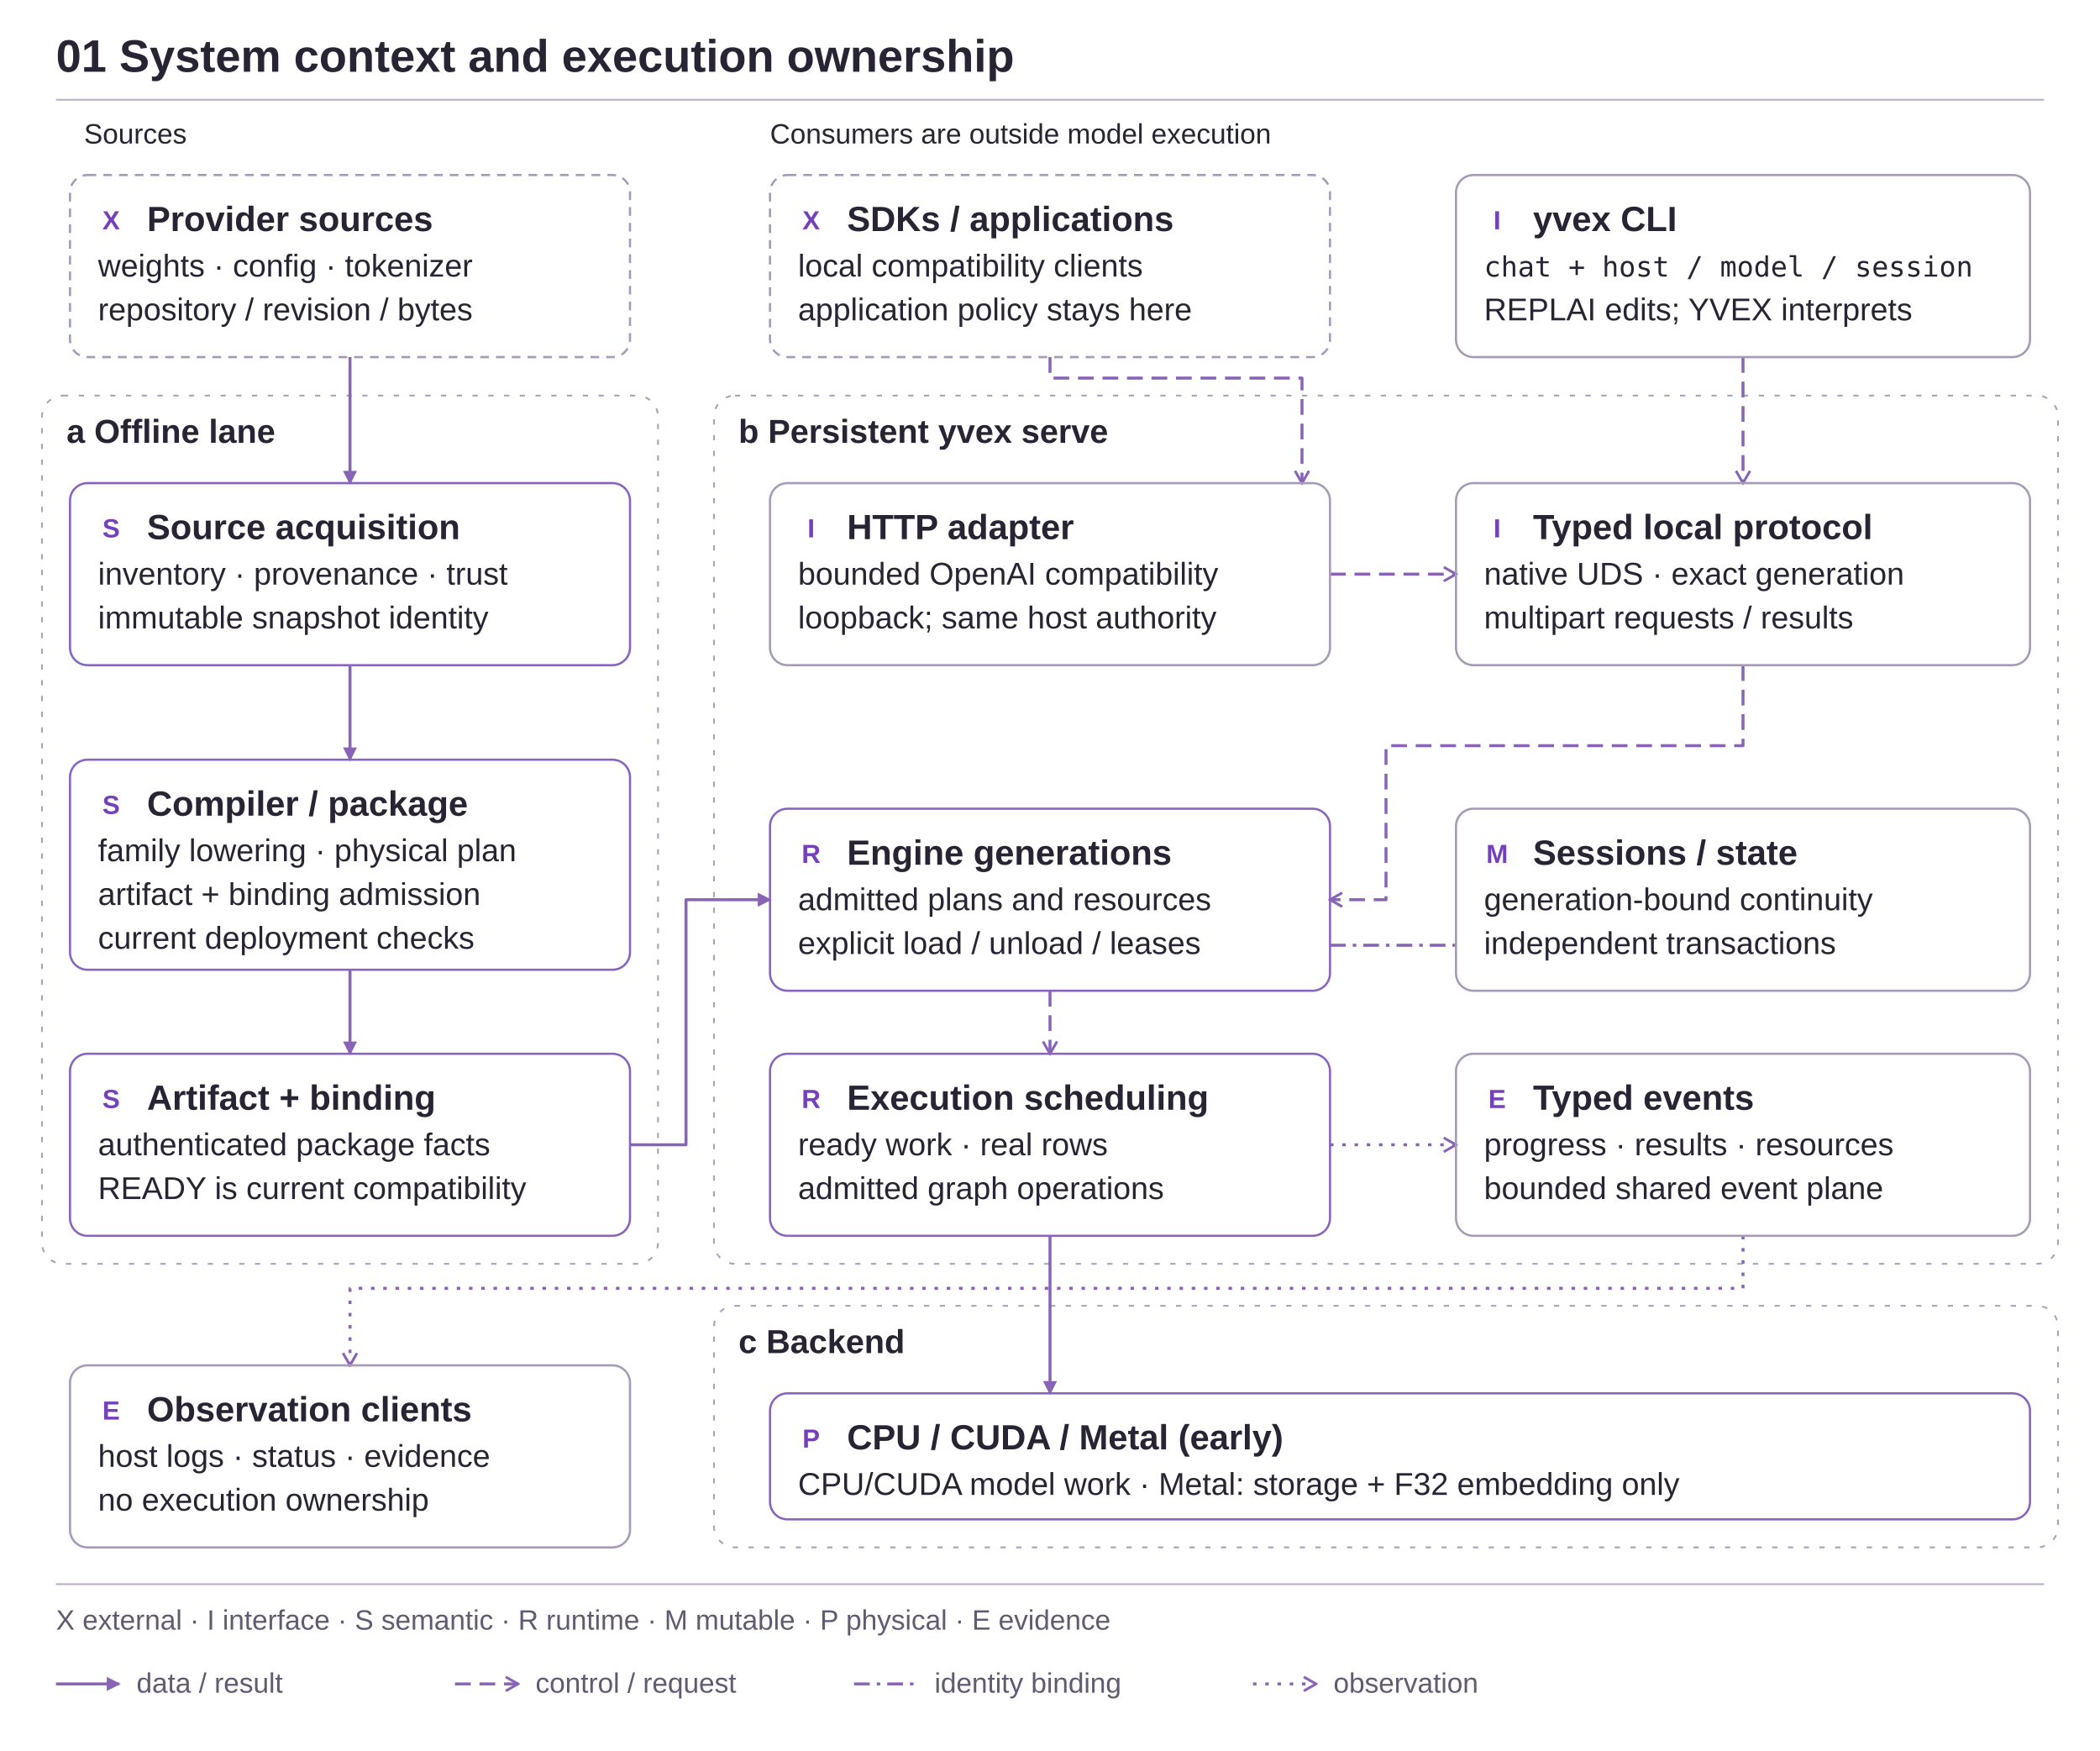
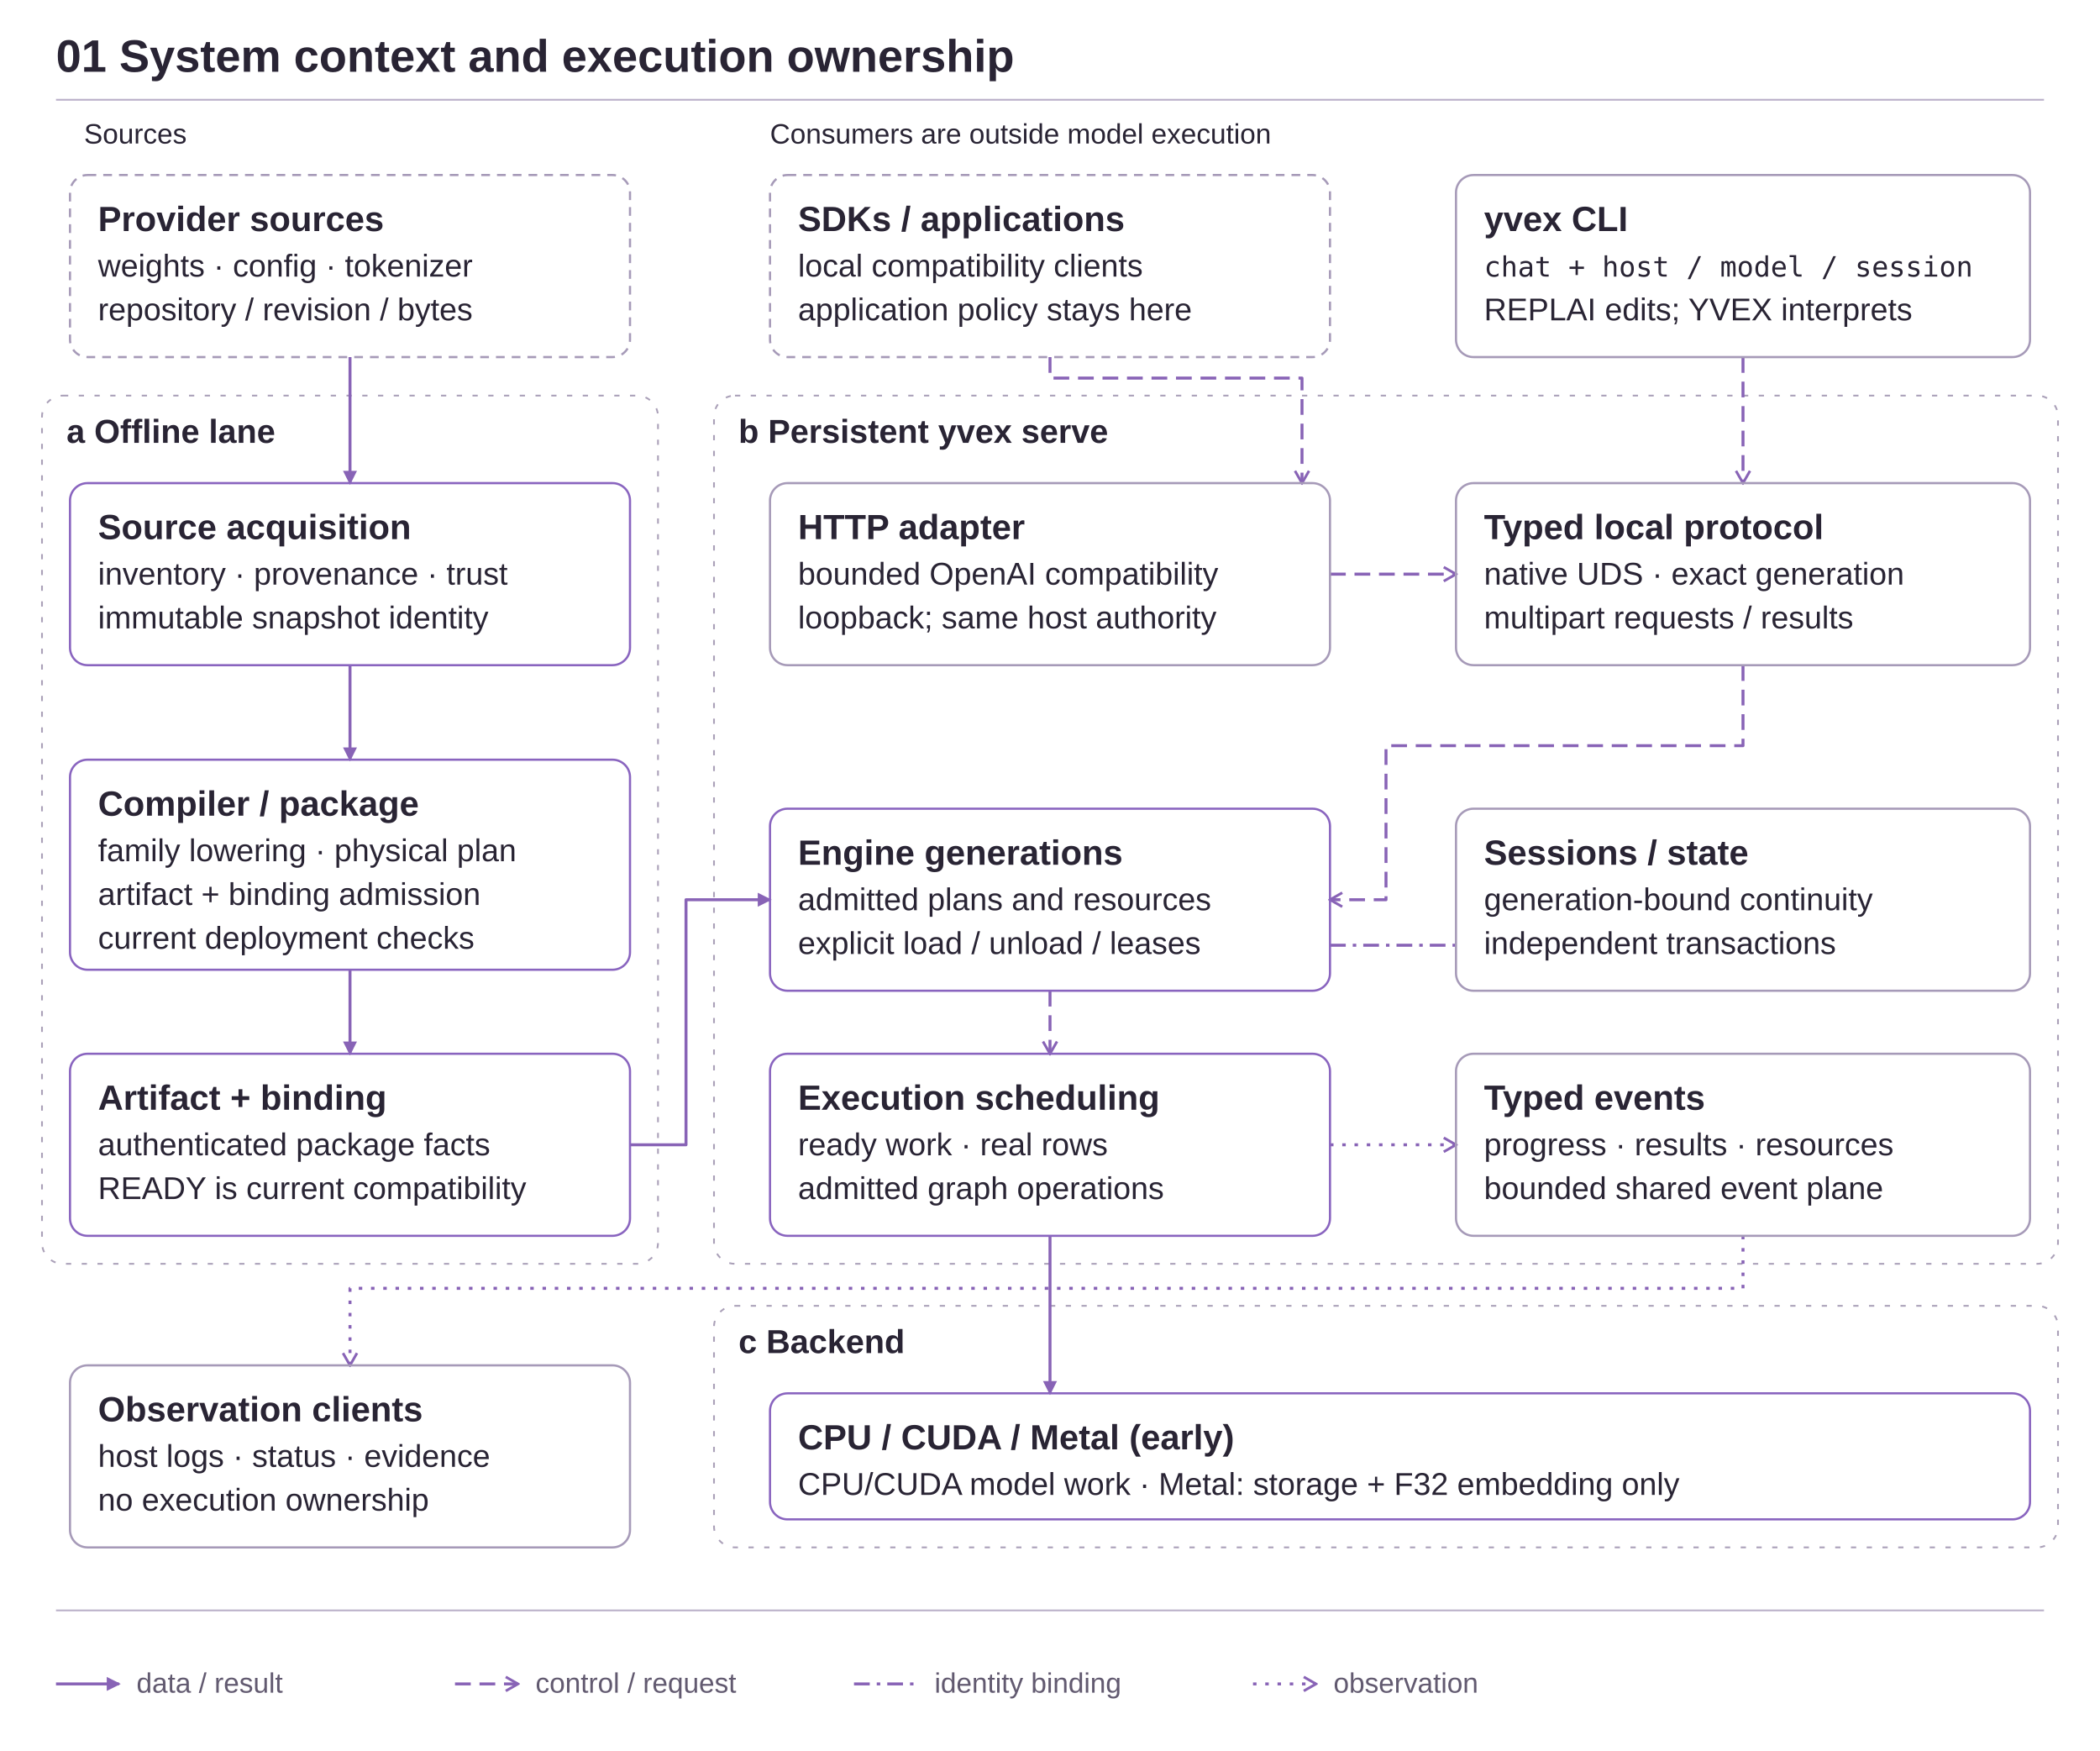
<svg xmlns="http://www.w3.org/2000/svg" width="1200" height="1000" viewBox="0 0 1200 1000" role="img" aria-labelledby="title desc">
  <defs>
    <style>text{fill:#292434}
.title{font-size:26px;font-weight:700}.panel-title{font-size:19px;font-weight:700}
.node-title{font-size:20px;font-weight:700}.body{font-size:18px}
.note,.legend{font-size:16px;fill:#625a70}.code{font-size:16px}
- .tag{font-size:15px;font-weight:700;text-anchor:middle}
.label{font-size:16px}
.panel{fill:none;stroke:#aaa0b8;stroke-width:1;stroke-dasharray:3 6}
.node{fill:none;stroke:#a69ab8;stroke-width:1.25}
.semantic,.physical,.runtime{stroke:#8964bf}
.external{stroke-dasharray:5 4}
- .tag,.kind,.eyebrow{fill:#7541ba}
.rule{fill:none;stroke:#b9afc8;stroke-width:1}
.edge{fill:none;stroke:#8863b6;stroke-width:1.7;stroke-linejoin:round}
#solid path{fill:#8863b6}#open path{stroke:#8863b6}
- @media(prefers-color-scheme:dark){text{fill:#ede8f5}.note,.legend,.body,.code,.label{fill:#c0b8cd}.panel{stroke:#675a78}.node{stroke:#8f79aa}.tag,.kind,.eyebrow{fill:#ba97f2}.rule{stroke:#675a78}.edge{stroke:#ad8bd5}#solid path{fill:#ad8bd5}#open path{stroke:#ad8bd5}}</style>
+ @media(prefers-color-scheme:dark){text{fill:#ede8f5}.note,.legend,.body,.code,.label{fill:#c0b8cd}.panel{stroke:#675a78}.node{stroke:#8f79aa}.rule{stroke:#675a78}.edge{stroke:#ad8bd5}#solid path{fill:#ad8bd5}#open path{stroke:#ad8bd5}}</style>
    <marker id="solid" markerWidth="8" markerHeight="8" refX="7" refY="4" orient="auto" markerUnits="userSpaceOnUse">
      <path d="M0 0L8 4L0 8Z" fill="#292929" />
    </marker>
    <marker id="open" markerWidth="9" markerHeight="10" refX="8" refY="5" orient="auto" markerUnits="userSpaceOnUse">
      <path d="M1 1L8 5L1 9" fill="none" stroke="#292929" stroke-width="1.5" />
    </marker>
  </defs>
  <text x="32" y="41" class="title" font-family="Liberation Sans, Arial, sans-serif">01  System context and execution ownership</text>
  <path class="rule" d="M32 57H1168" />
  <rect class="panel" x="24" y="226" width="352" height="496" rx="12" />
  <text x="38" y="253" class="panel-title" font-family="Liberation Sans, Arial, sans-serif">a  Offline lane</text>
  <rect class="panel" x="408" y="226" width="768" height="496" rx="12" />
  <text x="422" y="253" class="panel-title" font-family="Liberation Sans, Arial, sans-serif">b  Persistent yvex serve</text>
  <rect class="panel" x="408" y="746" width="768" height="138" rx="12" />
  <text x="422" y="773" class="panel-title" font-family="Liberation Sans, Arial, sans-serif">c  Backend</text>
  <polyline class="edge" points="200,204 200,276" stroke-dasharray="none" marker-end="url(#solid)" />
  <polyline class="edge" points="200,380 200,434" stroke-dasharray="none" marker-end="url(#solid)" />
  <polyline class="edge" points="200,554 200,602" stroke-dasharray="none" marker-end="url(#solid)" />
  <polyline class="edge" points="600,204 600,216 744,216 744,276" stroke-dasharray="9 5" marker-end="url(#open)" />
  <polyline class="edge" points="996,204 996,276" stroke-dasharray="9 5" marker-end="url(#open)" />
  <polyline class="edge" points="760,328 832,328" stroke-dasharray="9 5" marker-end="url(#open)" />
  <polyline class="edge" points="996,380 996,426 792,426 792,514 760,514" stroke-dasharray="9 5" marker-end="url(#open)" />
  <polyline class="edge" points="360,654 392,654 392,514 440,514" stroke-dasharray="none" marker-end="url(#solid)" />
  <polyline class="edge" points="760,540 832,540" stroke-dasharray="9 4 2 4" marker-end="none" />
  <polyline class="edge" points="600,566 600,602" stroke-dasharray="9 5" marker-end="url(#open)" />
  <polyline class="edge" points="600,706 600,796" stroke-dasharray="none" marker-end="url(#solid)" />
  <polyline class="edge" points="760,654 832,654" stroke-dasharray="2 5" marker-end="url(#open)" />
  <polyline class="edge" points="996,706 996,736 200,736 200,780" stroke-dasharray="2 5" marker-end="url(#open)" />
  <g id="providers">
    <rect class="node external" x="40" y="100" width="320" height="104" rx="10" />
-     <text x="63.5" y="131" class="tag" font-family="Liberation Sans, Arial, sans-serif">X</text>
-     <text x="84" y="132" class="node-title" font-family="Liberation Sans, Arial, sans-serif">Provider sources</text>
+     <text x="56" y="132" class="node-title" font-family="Liberation Sans, Arial, sans-serif">Provider sources</text>
    <text x="56" y="158" class="body" font-family="Liberation Sans, Arial, sans-serif">weights · config · tokenizer</text>
    <text x="56" y="183" class="body" font-family="Liberation Sans, Arial, sans-serif">repository / revision / bytes</text>
  </g>
  <g id="applications">
    <rect class="node external" x="440" y="100" width="320" height="104" rx="10" />
-     <text x="463.5" y="131" class="tag" font-family="Liberation Sans, Arial, sans-serif">X</text>
-     <text x="484" y="132" class="node-title" font-family="Liberation Sans, Arial, sans-serif">SDKs / applications</text>
+     <text x="456" y="132" class="node-title" font-family="Liberation Sans, Arial, sans-serif">SDKs / applications</text>
    <text x="456" y="158" class="body" font-family="Liberation Sans, Arial, sans-serif">local compatibility clients</text>
    <text x="456" y="183" class="body" font-family="Liberation Sans, Arial, sans-serif">application policy stays here</text>
  </g>
  <g id="cli">
    <rect class="node interface" x="832" y="100" width="328" height="104" rx="10" />
-     <text x="855.5" y="131" class="tag" font-family="Liberation Sans, Arial, sans-serif">I</text>
-     <text x="876" y="132" class="node-title" font-family="Liberation Sans, Arial, sans-serif">yvex CLI</text>
+     <text x="848" y="132" class="node-title" font-family="Liberation Sans, Arial, sans-serif">yvex CLI</text>
    <text x="848" y="158" class="code" font-family="DejaVu Sans Mono, monospace">chat + host / model / session</text>
    <text x="848" y="183" class="body" font-family="Liberation Sans, Arial, sans-serif">REPLAI edits; YVEX interprets</text>
  </g>
  <g id="source">
    <rect class="node semantic" x="40" y="276" width="320" height="104" rx="10" />
-     <text x="63.5" y="307" class="tag" font-family="Liberation Sans, Arial, sans-serif">S</text>
-     <text x="84" y="308" class="node-title" font-family="Liberation Sans, Arial, sans-serif">Source acquisition</text>
+     <text x="56" y="308" class="node-title" font-family="Liberation Sans, Arial, sans-serif">Source acquisition</text>
    <text x="56" y="334" class="body" font-family="Liberation Sans, Arial, sans-serif">inventory · provenance · trust</text>
    <text x="56" y="359" class="body" font-family="Liberation Sans, Arial, sans-serif">immutable snapshot identity</text>
  </g>
  <g id="http">
    <rect class="node interface" x="440" y="276" width="320" height="104" rx="10" />
-     <text x="463.5" y="307" class="tag" font-family="Liberation Sans, Arial, sans-serif">I</text>
-     <text x="484" y="308" class="node-title" font-family="Liberation Sans, Arial, sans-serif">HTTP adapter</text>
+     <text x="456" y="308" class="node-title" font-family="Liberation Sans, Arial, sans-serif">HTTP adapter</text>
    <text x="456" y="334" class="body" font-family="Liberation Sans, Arial, sans-serif">bounded OpenAI compatibility</text>
    <text x="456" y="359" class="body" font-family="Liberation Sans, Arial, sans-serif">loopback; same host authority</text>
  </g>
  <g id="protocol">
    <rect class="node interface" x="832" y="276" width="328" height="104" rx="10" />
-     <text x="855.5" y="307" class="tag" font-family="Liberation Sans, Arial, sans-serif">I</text>
-     <text x="876" y="308" class="node-title" font-family="Liberation Sans, Arial, sans-serif">Typed local protocol</text>
+     <text x="848" y="308" class="node-title" font-family="Liberation Sans, Arial, sans-serif">Typed local protocol</text>
    <text x="848" y="334" class="body" font-family="Liberation Sans, Arial, sans-serif">native UDS · exact generation</text>
    <text x="848" y="359" class="body" font-family="Liberation Sans, Arial, sans-serif">multipart requests / results</text>
  </g>
  <g id="compiler">
    <rect class="node semantic" x="40" y="434" width="320" height="120" rx="10" />
-     <text x="63.5" y="465" class="tag" font-family="Liberation Sans, Arial, sans-serif">S</text>
-     <text x="84" y="466" class="node-title" font-family="Liberation Sans, Arial, sans-serif">Compiler / package</text>
+     <text x="56" y="466" class="node-title" font-family="Liberation Sans, Arial, sans-serif">Compiler / package</text>
    <text x="56" y="492" class="body" font-family="Liberation Sans, Arial, sans-serif">family lowering · physical plan</text>
    <text x="56" y="517" class="body" font-family="Liberation Sans, Arial, sans-serif">artifact + binding admission</text>
    <text x="56" y="542" class="body" font-family="Liberation Sans, Arial, sans-serif">current deployment checks</text>
  </g>
  <g id="engines">
    <rect class="node runtime" x="440" y="462" width="320" height="104" rx="10" />
-     <text x="463.5" y="493" class="tag" font-family="Liberation Sans, Arial, sans-serif">R</text>
-     <text x="484" y="494" class="node-title" font-family="Liberation Sans, Arial, sans-serif">Engine generations</text>
+     <text x="456" y="494" class="node-title" font-family="Liberation Sans, Arial, sans-serif">Engine generations</text>
    <text x="456" y="520" class="body" font-family="Liberation Sans, Arial, sans-serif">admitted plans and resources</text>
    <text x="456" y="545" class="body" font-family="Liberation Sans, Arial, sans-serif">explicit load / unload / leases</text>
  </g>
  <g id="sessions">
    <rect class="node mutable" x="832" y="462" width="328" height="104" rx="10" />
-     <text x="855.5" y="493" class="tag" font-family="Liberation Sans, Arial, sans-serif">M</text>
-     <text x="876" y="494" class="node-title" font-family="Liberation Sans, Arial, sans-serif">Sessions / state</text>
+     <text x="848" y="494" class="node-title" font-family="Liberation Sans, Arial, sans-serif">Sessions / state</text>
    <text x="848" y="520" class="body" font-family="Liberation Sans, Arial, sans-serif">generation-bound continuity</text>
    <text x="848" y="545" class="body" font-family="Liberation Sans, Arial, sans-serif">independent transactions</text>
  </g>
  <g id="package">
    <rect class="node semantic" x="40" y="602" width="320" height="104" rx="10" />
-     <text x="63.5" y="633" class="tag" font-family="Liberation Sans, Arial, sans-serif">S</text>
-     <text x="84" y="634" class="node-title" font-family="Liberation Sans, Arial, sans-serif">Artifact + binding</text>
+     <text x="56" y="634" class="node-title" font-family="Liberation Sans, Arial, sans-serif">Artifact + binding</text>
    <text x="56" y="660" class="body" font-family="Liberation Sans, Arial, sans-serif">authenticated package facts</text>
    <text x="56" y="685" class="body" font-family="Liberation Sans, Arial, sans-serif">READY is current compatibility</text>
  </g>
  <g id="work">
    <rect class="node runtime" x="440" y="602" width="320" height="104" rx="10" />
-     <text x="463.5" y="633" class="tag" font-family="Liberation Sans, Arial, sans-serif">R</text>
-     <text x="484" y="634" class="node-title" font-family="Liberation Sans, Arial, sans-serif">Execution scheduling</text>
+     <text x="456" y="634" class="node-title" font-family="Liberation Sans, Arial, sans-serif">Execution scheduling</text>
    <text x="456" y="660" class="body" font-family="Liberation Sans, Arial, sans-serif">ready work · real rows</text>
    <text x="456" y="685" class="body" font-family="Liberation Sans, Arial, sans-serif">admitted graph operations</text>
  </g>
  <g id="events">
    <rect class="node evidence" x="832" y="602" width="328" height="104" rx="10" />
-     <text x="855.5" y="633" class="tag" font-family="Liberation Sans, Arial, sans-serif">E</text>
-     <text x="876" y="634" class="node-title" font-family="Liberation Sans, Arial, sans-serif">Typed events</text>
+     <text x="848" y="634" class="node-title" font-family="Liberation Sans, Arial, sans-serif">Typed events</text>
    <text x="848" y="660" class="body" font-family="Liberation Sans, Arial, sans-serif">progress · results · resources</text>
    <text x="848" y="685" class="body" font-family="Liberation Sans, Arial, sans-serif">bounded shared event plane</text>
  </g>
  <g id="reports">
    <rect class="node evidence" x="40" y="780" width="320" height="104" rx="10" />
-     <text x="63.5" y="811" class="tag" font-family="Liberation Sans, Arial, sans-serif">E</text>
-     <text x="84" y="812" class="node-title" font-family="Liberation Sans, Arial, sans-serif">Observation clients</text>
+     <text x="56" y="812" class="node-title" font-family="Liberation Sans, Arial, sans-serif">Observation clients</text>
    <text x="56" y="838" class="body" font-family="Liberation Sans, Arial, sans-serif">host logs · status · evidence</text>
    <text x="56" y="863" class="body" font-family="Liberation Sans, Arial, sans-serif">no execution ownership</text>
  </g>
  <g id="backend">
    <rect class="node physical" x="440" y="796" width="720" height="72" rx="10" />
-     <text x="463.5" y="827" class="tag" font-family="Liberation Sans, Arial, sans-serif">P</text>
-     <text x="484" y="828" class="node-title" font-family="Liberation Sans, Arial, sans-serif">CPU / CUDA / Metal (early)</text>
+     <text x="456" y="828" class="node-title" font-family="Liberation Sans, Arial, sans-serif">CPU / CUDA / Metal (early)</text>
    <text x="456" y="854" class="body" font-family="Liberation Sans, Arial, sans-serif">CPU/CUDA model work · Metal: storage + F32 embedding only</text>
  </g>
  <text x="48" y="82" class="label" font-family="Liberation Sans, Arial, sans-serif">Sources</text>
  <text x="440" y="82" class="label" font-family="Liberation Sans, Arial, sans-serif">Consumers are outside model execution</text>
-   <path class="rule" d="M32 905H1168" />
-   <text x="32" y="931" class="legend" font-family="Liberation Sans, Arial, sans-serif">X external · I interface · S semantic · R runtime · M mutable · P physical · E evidence</text>
+   <path class="rule" d="M32 920H1168" />
  <path class="edge" d="M32 962h36" stroke-dasharray="none" marker-end="url(#solid)" />
  <text x="78" y="967" class="legend" font-family="Liberation Sans, Arial, sans-serif">data / result</text>
  <path class="edge" d="M260 962h36" stroke-dasharray="9 5" marker-end="url(#open)" />
  <text x="306" y="967" class="legend" font-family="Liberation Sans, Arial, sans-serif">control / request</text>
  <path class="edge" d="M488 962h36" stroke-dasharray="9 4 2 4" marker-end="none" />
  <text x="534" y="967" class="legend" font-family="Liberation Sans, Arial, sans-serif">identity binding</text>
  <path class="edge" d="M716 962h36" stroke-dasharray="2 5" marker-end="url(#open)" />
  <text x="762" y="967" class="legend" font-family="Liberation Sans, Arial, sans-serif">observation</text>
</svg>
